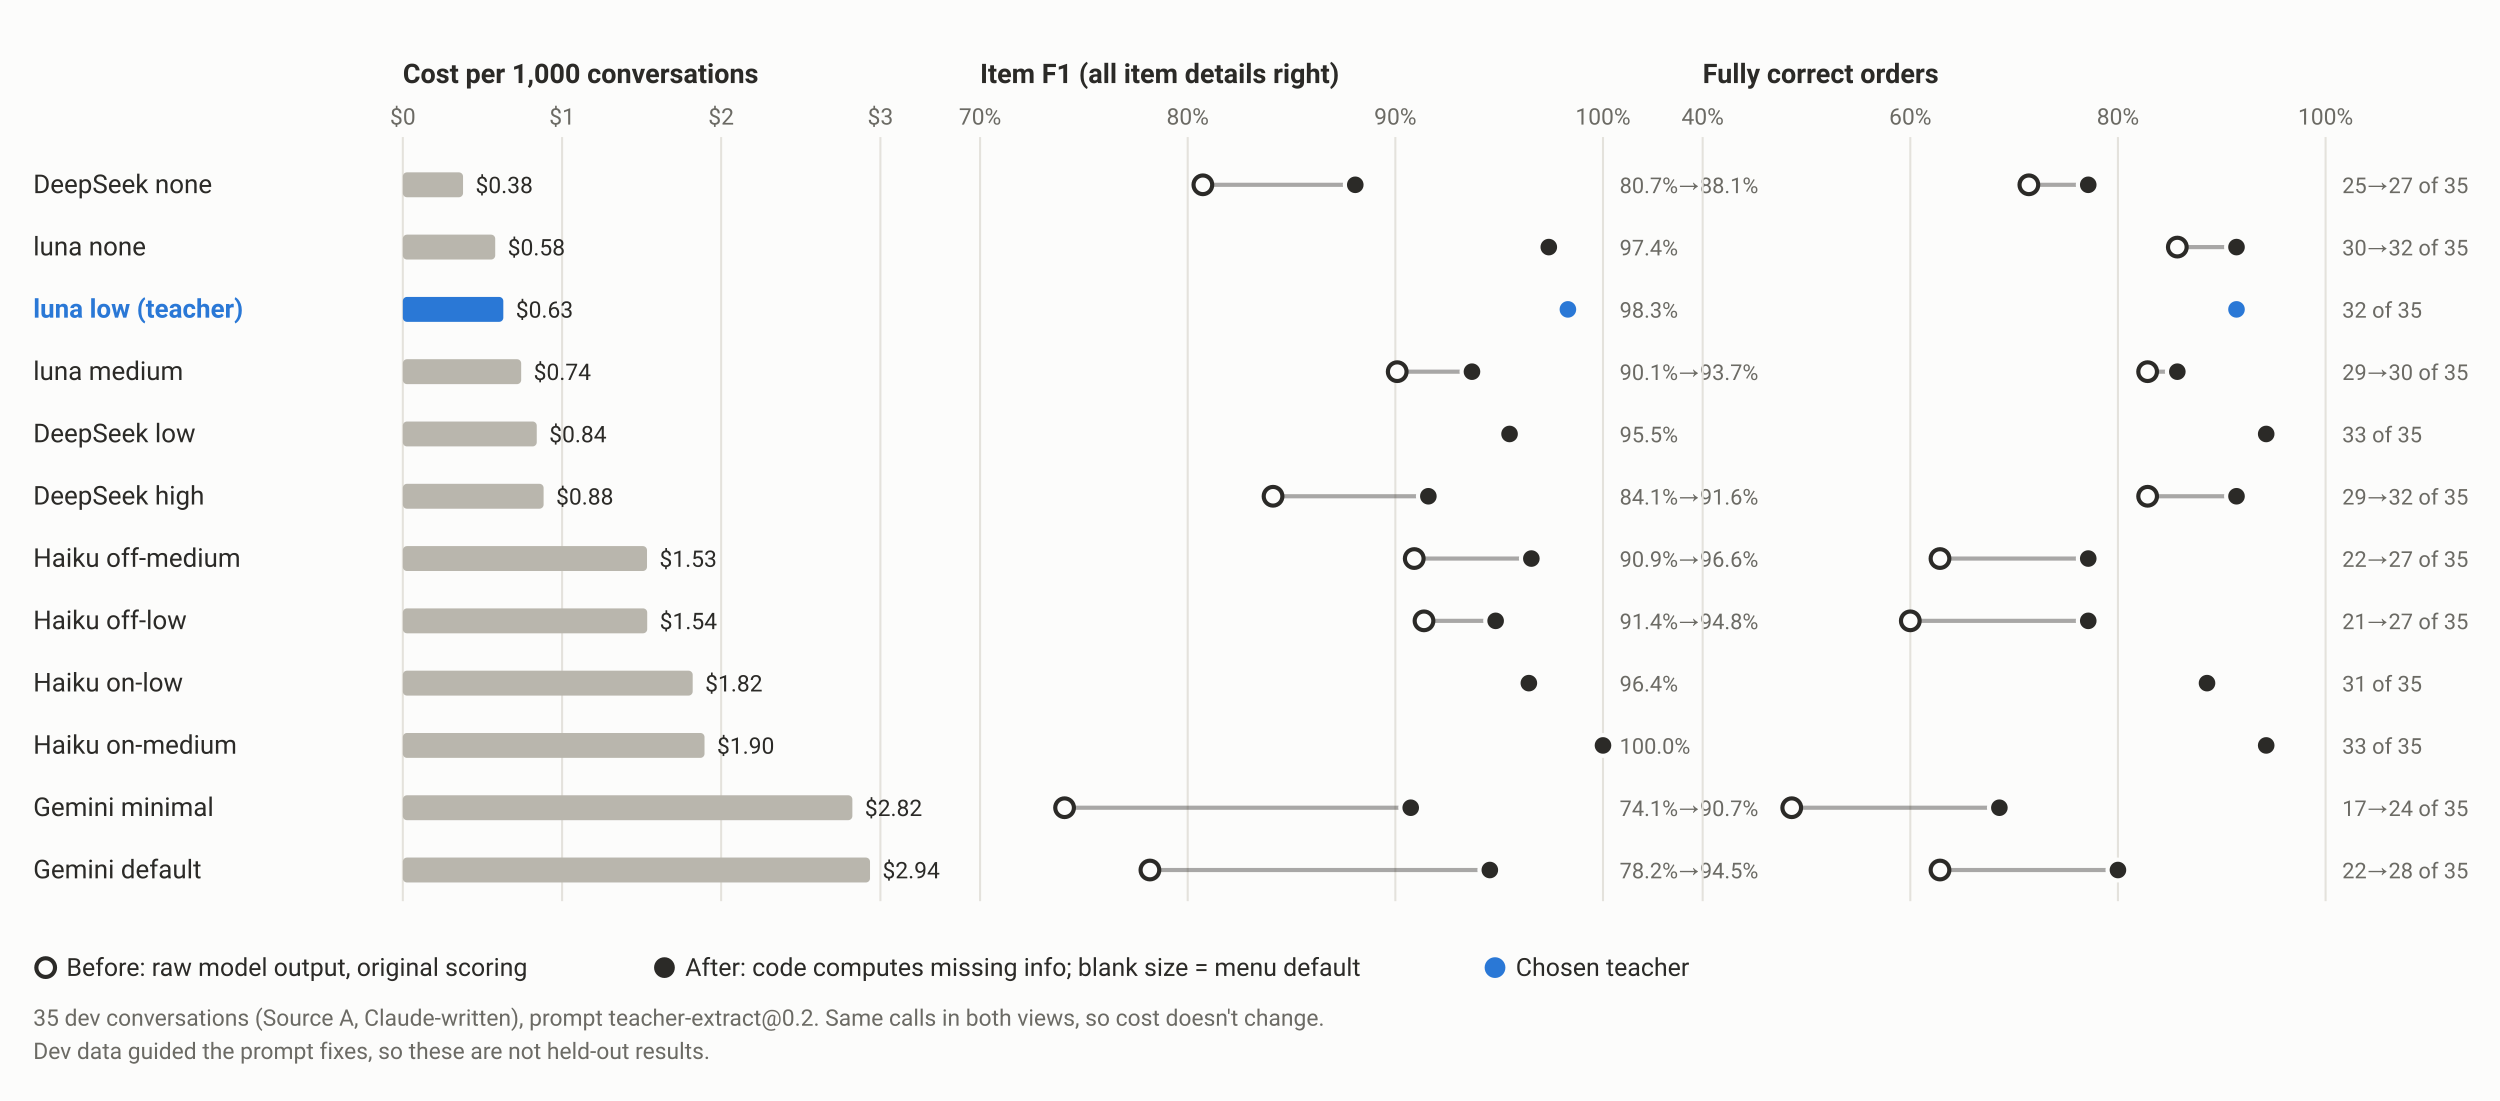
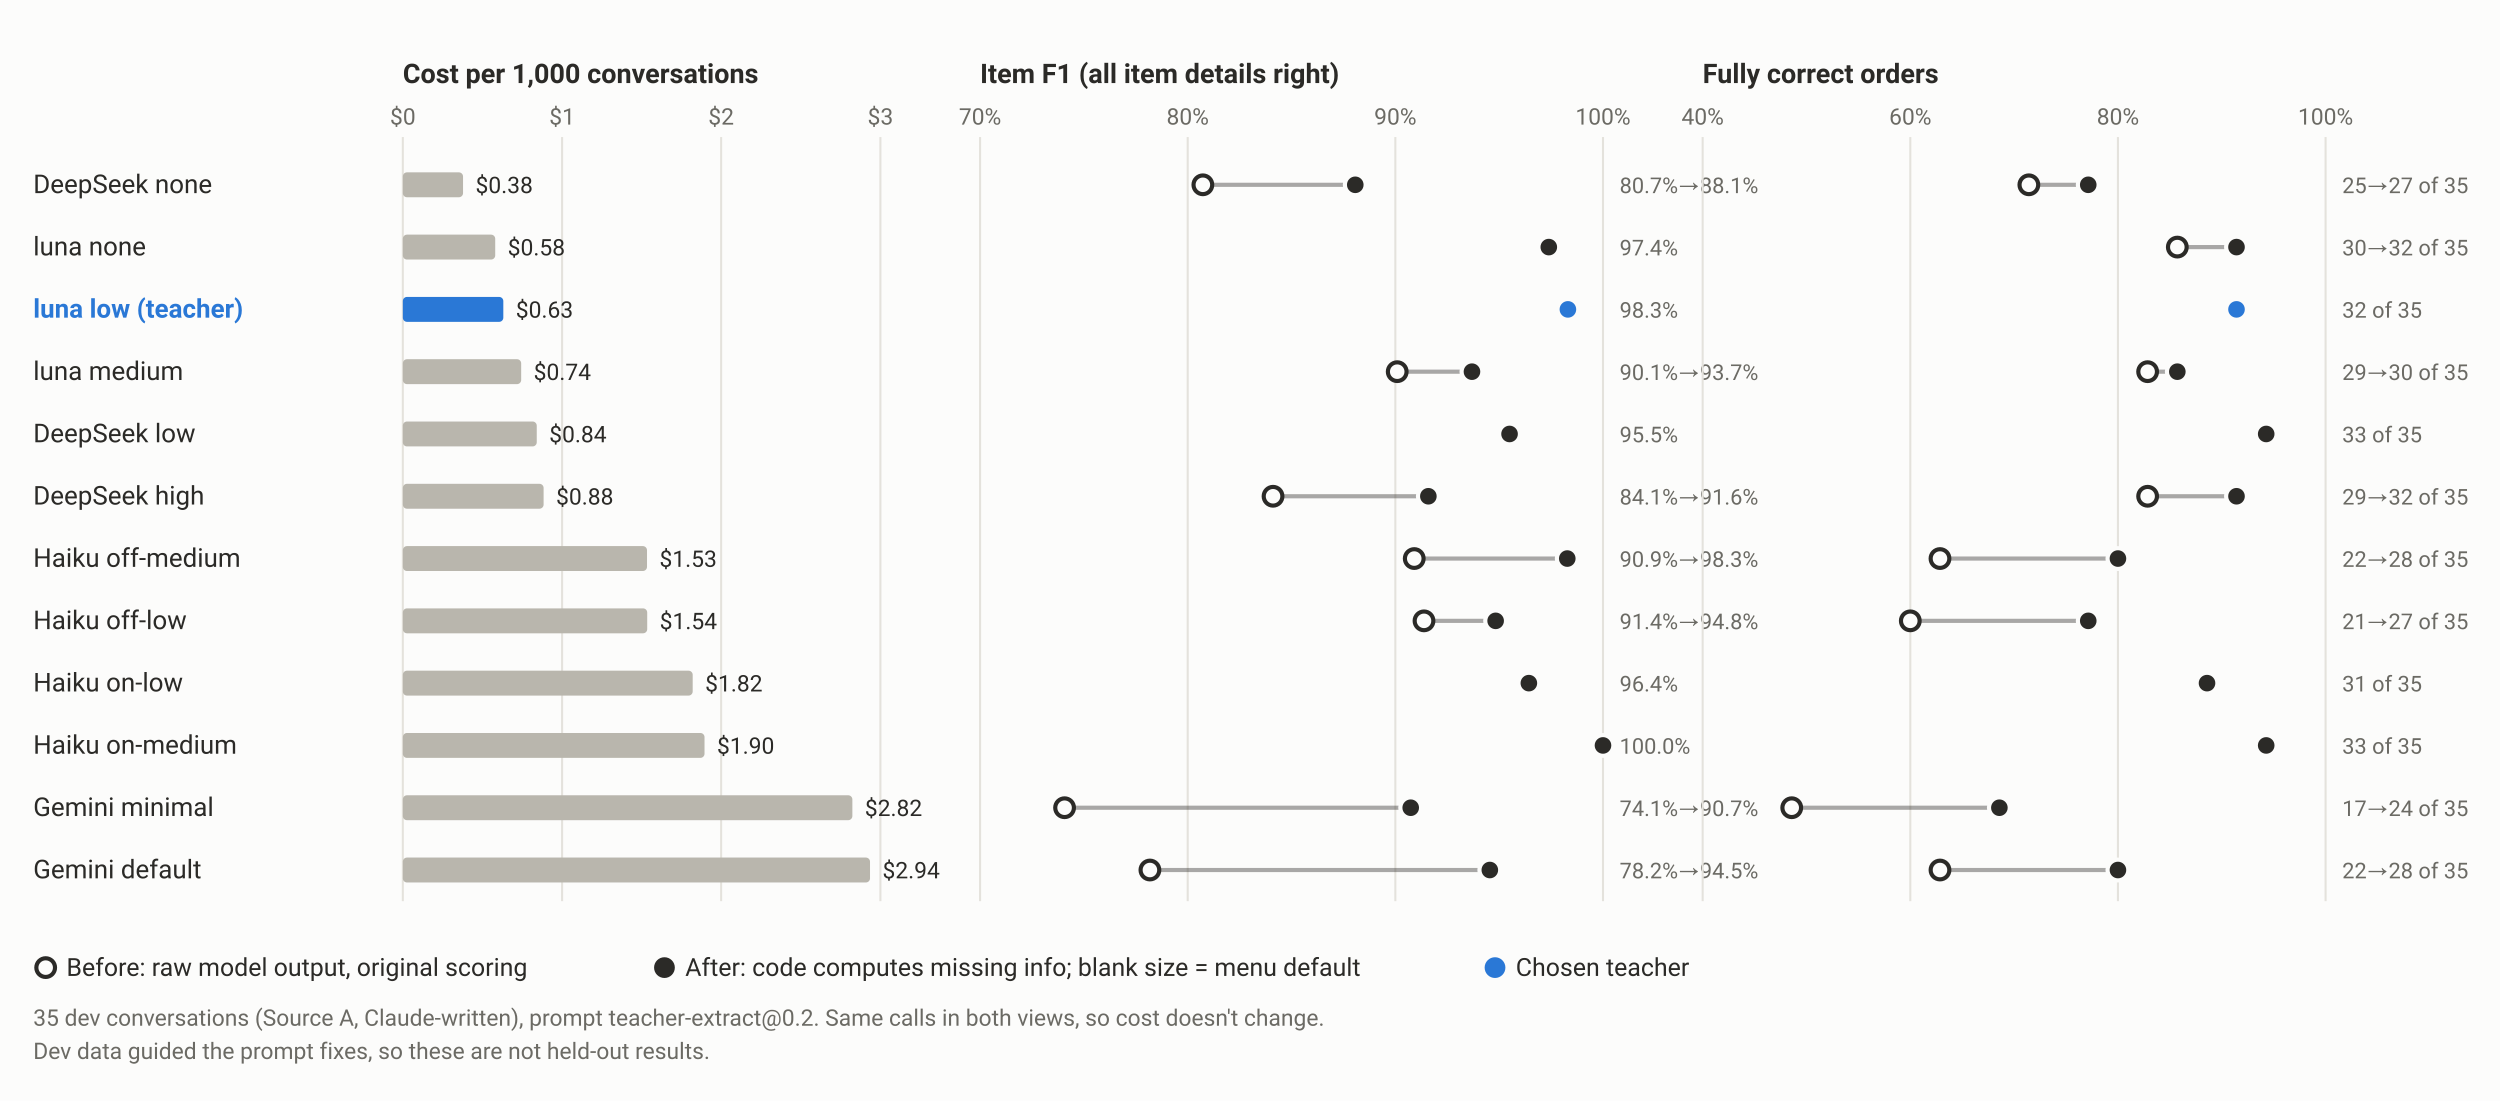
<svg xmlns="http://www.w3.org/2000/svg" viewBox="0 0 1204 530" width="1204" height="530" font-family="ui-sans-serif, -apple-system, 'Segoe UI', Roboto, Helvetica, Arial, sans-serif" role="img" aria-labelledby="t d">
  <rect width="1204" height="530" fill="#fcfcfb" />
  <text x="194.0" y="40" font-size="13" font-weight="600" fill="#2b2a27">Cost per 1,000 conversations</text>
  <line x1="194.0" x2="194.0" y1="66" y2="434" stroke="#e4e2dc" stroke-width="1" />
  <text x="194.0" y="60" font-size="11" fill="#6b6a64" text-anchor="middle">$0</text>
  <line x1="270.7" x2="270.7" y1="66" y2="434" stroke="#e4e2dc" stroke-width="1" />
  <text x="270.7" y="60" font-size="11" fill="#6b6a64" text-anchor="middle">$1</text>
  <line x1="347.3" x2="347.3" y1="66" y2="434" stroke="#e4e2dc" stroke-width="1" />
  <text x="347.3" y="60" font-size="11" fill="#6b6a64" text-anchor="middle">$2</text>
  <line x1="424.0" x2="424.0" y1="66" y2="434" stroke="#e4e2dc" stroke-width="1" />
  <text x="424.0" y="60" font-size="11" fill="#6b6a64" text-anchor="middle">$3</text>
  <rect x="194.0" y="83.0" width="29.0" height="12" rx="2" fill="#b9b6ad" />
  <text x="229.0" y="93.0" font-size="11" fill="#2b2a27">$0.38</text>
  <rect x="194.0" y="113.0" width="44.5" height="12" rx="2" fill="#b9b6ad" />
  <text x="244.5" y="123.0" font-size="11" fill="#2b2a27">$0.58</text>
  <rect x="194.0" y="143.0" width="48.4" height="12" rx="2" fill="#2a78d6" />
  <text x="248.4" y="153.0" font-size="11" fill="#2b2a27">$0.63</text>
  <rect x="194.0" y="173.0" width="57.0" height="12" rx="2" fill="#b9b6ad" />
  <text x="257.0" y="183.0" font-size="11" fill="#2b2a27">$0.74</text>
  <rect x="194.0" y="203.0" width="64.5" height="12" rx="2" fill="#b9b6ad" />
  <text x="264.5" y="213.0" font-size="11" fill="#2b2a27">$0.84</text>
  <rect x="194.0" y="233.0" width="67.8" height="12" rx="2" fill="#b9b6ad" />
  <text x="267.8" y="243.0" font-size="11" fill="#2b2a27">$0.88</text>
  <rect x="194.0" y="263.0" width="117.6" height="12" rx="2" fill="#b9b6ad" />
  <text x="317.6" y="273.0" font-size="11" fill="#2b2a27">$1.53</text>
  <rect x="194.0" y="293.0" width="117.7" height="12" rx="2" fill="#b9b6ad" />
  <text x="317.7" y="303.0" font-size="11" fill="#2b2a27">$1.54</text>
  <rect x="194.0" y="323.0" width="139.6" height="12" rx="2" fill="#b9b6ad" />
  <text x="339.6" y="333.0" font-size="11" fill="#2b2a27">$1.82</text>
  <rect x="194.0" y="353.0" width="145.3" height="12" rx="2" fill="#b9b6ad" />
  <text x="345.3" y="363.0" font-size="11" fill="#2b2a27">$1.90</text>
  <rect x="194.0" y="383.0" width="216.5" height="12" rx="2" fill="#b9b6ad" />
  <text x="416.5" y="393.0" font-size="11" fill="#2b2a27">$2.82</text>
  <rect x="194.0" y="413.0" width="225.0" height="12" rx="2" fill="#b9b6ad" />
  <text x="425.0" y="423.0" font-size="11" fill="#2b2a27">$2.94</text>
  <text x="472.0" y="40" font-size="13" font-weight="600" fill="#2b2a27">Item F1 (all item details right)</text>
  <line x1="472.0" x2="472.0" y1="66" y2="434" stroke="#e4e2dc" stroke-width="1" />
  <text x="472.0" y="60" font-size="11" fill="#6b6a64" text-anchor="middle">70%</text>
  <line x1="572.0" x2="572.0" y1="66" y2="434" stroke="#e4e2dc" stroke-width="1" />
  <text x="572.0" y="60" font-size="11" fill="#6b6a64" text-anchor="middle">80%</text>
  <line x1="672.0" x2="672.0" y1="66" y2="434" stroke="#e4e2dc" stroke-width="1" />
  <text x="672.0" y="60" font-size="11" fill="#6b6a64" text-anchor="middle">90%</text>
  <line x1="772.0" x2="772.0" y1="66" y2="434" stroke="#e4e2dc" stroke-width="1" />
  <text x="772.0" y="60" font-size="11" fill="#6b6a64" text-anchor="middle">100%</text>
  <line x1="579.3" x2="652.7" y1="89.0" y2="89.0" stroke="#2b2a27" stroke-width="2" stroke-opacity="0.4" />
  <circle cx="579.3" cy="89.0" r="4.5" fill="#fcfcfb" stroke="#2b2a27" stroke-width="2" />
  <circle cx="652.7" cy="89.0" r="5" fill="#2b2a27" stroke="#fcfcfb" stroke-width="2" />
  <text x="780.0" y="93.0" font-size="10.5" fill="#6b6a64">80.7%→88.1%</text>
  <circle cx="745.9" cy="119.0" r="4.5" fill="#fcfcfb" stroke="#2b2a27" stroke-width="2" />
  <circle cx="745.9" cy="119.0" r="5" fill="#2b2a27" stroke="#fcfcfb" stroke-width="2" />
  <text x="780.0" y="123.0" font-size="10.5" fill="#6b6a64">97.4%</text>
  <circle cx="755.1" cy="149.0" r="4.5" fill="#fcfcfb" stroke="#2a78d6" stroke-width="2" />
  <circle cx="755.1" cy="149.0" r="5" fill="#2a78d6" stroke="#fcfcfb" stroke-width="2" />
  <text x="780.0" y="153.0" font-size="10.5" fill="#6b6a64">98.3%</text>
  <line x1="672.9" x2="708.9" y1="179.0" y2="179.0" stroke="#2b2a27" stroke-width="2" stroke-opacity="0.4" />
  <circle cx="672.9" cy="179.0" r="4.5" fill="#fcfcfb" stroke="#2b2a27" stroke-width="2" />
  <circle cx="708.9" cy="179.0" r="5" fill="#2b2a27" stroke="#fcfcfb" stroke-width="2" />
  <text x="780.0" y="183.0" font-size="10.5" fill="#6b6a64">90.1%→93.7%</text>
  <circle cx="727.0" cy="209.0" r="4.5" fill="#fcfcfb" stroke="#2b2a27" stroke-width="2" />
  <circle cx="727.0" cy="209.0" r="5" fill="#2b2a27" stroke="#fcfcfb" stroke-width="2" />
  <text x="780.0" y="213.0" font-size="10.5" fill="#6b6a64">95.5%</text>
  <line x1="613.1" x2="687.9" y1="239.0" y2="239.0" stroke="#2b2a27" stroke-width="2" stroke-opacity="0.4" />
  <circle cx="613.1" cy="239.0" r="4.5" fill="#fcfcfb" stroke="#2b2a27" stroke-width="2" />
  <circle cx="687.9" cy="239.0" r="5" fill="#2b2a27" stroke="#fcfcfb" stroke-width="2" />
  <text x="780.0" y="243.0" font-size="10.5" fill="#6b6a64">84.1%→91.6%</text>
-   <line x1="681.1" x2="737.5" y1="269.0" y2="269.0" stroke="#2b2a27" stroke-width="2" stroke-opacity="0.4" />
+   <line x1="681.1" x2="754.8" y1="269.0" y2="269.0" stroke="#2b2a27" stroke-width="2" stroke-opacity="0.4" />
  <circle cx="681.1" cy="269.0" r="4.5" fill="#fcfcfb" stroke="#2b2a27" stroke-width="2" />
-   <circle cx="737.5" cy="269.0" r="5" fill="#2b2a27" stroke="#fcfcfb" stroke-width="2" />
-   <text x="780.0" y="273.0" font-size="10.5" fill="#6b6a64">90.9%→96.6%</text>
+   <circle cx="754.8" cy="269.0" r="5" fill="#2b2a27" stroke="#fcfcfb" stroke-width="2" />
+   <text x="780.0" y="273.0" font-size="10.5" fill="#6b6a64">90.9%→98.3%</text>
  <line x1="685.8" x2="720.3" y1="299.0" y2="299.0" stroke="#2b2a27" stroke-width="2" stroke-opacity="0.4" />
  <circle cx="685.8" cy="299.0" r="4.5" fill="#fcfcfb" stroke="#2b2a27" stroke-width="2" />
  <circle cx="720.3" cy="299.0" r="5" fill="#2b2a27" stroke="#fcfcfb" stroke-width="2" />
  <text x="780.0" y="303.0" font-size="10.5" fill="#6b6a64">91.4%→94.8%</text>
  <circle cx="736.3" cy="329.0" r="4.5" fill="#fcfcfb" stroke="#2b2a27" stroke-width="2" />
  <circle cx="736.3" cy="329.0" r="5" fill="#2b2a27" stroke="#fcfcfb" stroke-width="2" />
  <text x="780.0" y="333.0" font-size="10.5" fill="#6b6a64">96.4%</text>
  <circle cx="772.0" cy="359.0" r="4.5" fill="#fcfcfb" stroke="#2b2a27" stroke-width="2" />
  <circle cx="772.0" cy="359.0" r="5" fill="#2b2a27" stroke="#fcfcfb" stroke-width="2" />
  <text x="780.0" y="363.0" font-size="10.5" fill="#6b6a64">100.0%</text>
  <line x1="512.7" x2="679.4" y1="389.0" y2="389.0" stroke="#2b2a27" stroke-width="2" stroke-opacity="0.4" />
  <circle cx="512.7" cy="389.0" r="4.5" fill="#fcfcfb" stroke="#2b2a27" stroke-width="2" />
  <circle cx="679.4" cy="389.0" r="5" fill="#2b2a27" stroke="#fcfcfb" stroke-width="2" />
  <text x="780.0" y="393.0" font-size="10.5" fill="#6b6a64">74.1%→90.7%</text>
  <line x1="553.8" x2="717.5" y1="419.0" y2="419.0" stroke="#2b2a27" stroke-width="2" stroke-opacity="0.4" />
  <circle cx="553.8" cy="419.0" r="4.5" fill="#fcfcfb" stroke="#2b2a27" stroke-width="2" />
  <circle cx="717.5" cy="419.0" r="5" fill="#2b2a27" stroke="#fcfcfb" stroke-width="2" />
  <text x="780.0" y="423.0" font-size="10.5" fill="#6b6a64">78.2%→94.5%</text>
  <text x="820.0" y="40" font-size="13" font-weight="600" fill="#2b2a27">Fully correct orders</text>
  <line x1="820.0" x2="820.0" y1="66" y2="434" stroke="#e4e2dc" stroke-width="1" />
  <text x="820.0" y="60" font-size="11" fill="#6b6a64" text-anchor="middle">40%</text>
  <line x1="920.0" x2="920.0" y1="66" y2="434" stroke="#e4e2dc" stroke-width="1" />
  <text x="920.0" y="60" font-size="11" fill="#6b6a64" text-anchor="middle">60%</text>
  <line x1="1020.0" x2="1020.0" y1="66" y2="434" stroke="#e4e2dc" stroke-width="1" />
  <text x="1020.0" y="60" font-size="11" fill="#6b6a64" text-anchor="middle">80%</text>
  <line x1="1120.0" x2="1120.0" y1="66" y2="434" stroke="#e4e2dc" stroke-width="1" />
  <text x="1120.0" y="60" font-size="11" fill="#6b6a64" text-anchor="middle">100%</text>
  <line x1="977.1" x2="1005.7" y1="89.0" y2="89.0" stroke="#2b2a27" stroke-width="2" stroke-opacity="0.4" />
  <circle cx="977.1" cy="89.0" r="4.5" fill="#fcfcfb" stroke="#2b2a27" stroke-width="2" />
  <circle cx="1005.7" cy="89.0" r="5" fill="#2b2a27" stroke="#fcfcfb" stroke-width="2" />
  <text x="1128.0" y="93.0" font-size="10.5" fill="#6b6a64">25→27 of 35</text>
  <line x1="1048.6" x2="1077.1" y1="119.0" y2="119.0" stroke="#2b2a27" stroke-width="2" stroke-opacity="0.4" />
  <circle cx="1048.6" cy="119.0" r="4.5" fill="#fcfcfb" stroke="#2b2a27" stroke-width="2" />
  <circle cx="1077.1" cy="119.0" r="5" fill="#2b2a27" stroke="#fcfcfb" stroke-width="2" />
  <text x="1128.0" y="123.0" font-size="10.5" fill="#6b6a64">30→32 of 35</text>
  <circle cx="1077.1" cy="149.0" r="4.5" fill="#fcfcfb" stroke="#2a78d6" stroke-width="2" />
  <circle cx="1077.1" cy="149.0" r="5" fill="#2a78d6" stroke="#fcfcfb" stroke-width="2" />
  <text x="1128.0" y="153.0" font-size="10.5" fill="#6b6a64">32 of 35</text>
  <line x1="1034.3" x2="1048.6" y1="179.0" y2="179.0" stroke="#2b2a27" stroke-width="2" stroke-opacity="0.4" />
  <circle cx="1034.3" cy="179.0" r="4.5" fill="#fcfcfb" stroke="#2b2a27" stroke-width="2" />
  <circle cx="1048.6" cy="179.0" r="5" fill="#2b2a27" stroke="#fcfcfb" stroke-width="2" />
  <text x="1128.0" y="183.0" font-size="10.5" fill="#6b6a64">29→30 of 35</text>
  <circle cx="1091.4" cy="209.0" r="4.5" fill="#fcfcfb" stroke="#2b2a27" stroke-width="2" />
  <circle cx="1091.4" cy="209.0" r="5" fill="#2b2a27" stroke="#fcfcfb" stroke-width="2" />
  <text x="1128.0" y="213.0" font-size="10.5" fill="#6b6a64">33 of 35</text>
  <line x1="1034.3" x2="1077.1" y1="239.0" y2="239.0" stroke="#2b2a27" stroke-width="2" stroke-opacity="0.4" />
  <circle cx="1034.3" cy="239.0" r="4.5" fill="#fcfcfb" stroke="#2b2a27" stroke-width="2" />
  <circle cx="1077.1" cy="239.0" r="5" fill="#2b2a27" stroke="#fcfcfb" stroke-width="2" />
  <text x="1128.0" y="243.0" font-size="10.5" fill="#6b6a64">29→32 of 35</text>
-   <line x1="934.3" x2="1005.7" y1="269.0" y2="269.0" stroke="#2b2a27" stroke-width="2" stroke-opacity="0.4" />
+   <line x1="934.3" x2="1020.0" y1="269.0" y2="269.0" stroke="#2b2a27" stroke-width="2" stroke-opacity="0.4" />
  <circle cx="934.3" cy="269.0" r="4.5" fill="#fcfcfb" stroke="#2b2a27" stroke-width="2" />
-   <circle cx="1005.7" cy="269.0" r="5" fill="#2b2a27" stroke="#fcfcfb" stroke-width="2" />
-   <text x="1128.0" y="273.0" font-size="10.5" fill="#6b6a64">22→27 of 35</text>
+   <circle cx="1020.0" cy="269.0" r="5" fill="#2b2a27" stroke="#fcfcfb" stroke-width="2" />
+   <text x="1128.0" y="273.0" font-size="10.5" fill="#6b6a64">22→28 of 35</text>
  <line x1="920.0" x2="1005.7" y1="299.0" y2="299.0" stroke="#2b2a27" stroke-width="2" stroke-opacity="0.4" />
  <circle cx="920.0" cy="299.0" r="4.5" fill="#fcfcfb" stroke="#2b2a27" stroke-width="2" />
  <circle cx="1005.7" cy="299.0" r="5" fill="#2b2a27" stroke="#fcfcfb" stroke-width="2" />
  <text x="1128.0" y="303.0" font-size="10.5" fill="#6b6a64">21→27 of 35</text>
  <circle cx="1062.9" cy="329.0" r="4.5" fill="#fcfcfb" stroke="#2b2a27" stroke-width="2" />
  <circle cx="1062.9" cy="329.0" r="5" fill="#2b2a27" stroke="#fcfcfb" stroke-width="2" />
  <text x="1128.0" y="333.0" font-size="10.5" fill="#6b6a64">31 of 35</text>
  <circle cx="1091.4" cy="359.0" r="4.5" fill="#fcfcfb" stroke="#2b2a27" stroke-width="2" />
  <circle cx="1091.4" cy="359.0" r="5" fill="#2b2a27" stroke="#fcfcfb" stroke-width="2" />
  <text x="1128.0" y="363.0" font-size="10.5" fill="#6b6a64">33 of 35</text>
  <line x1="862.9" x2="962.9" y1="389.0" y2="389.0" stroke="#2b2a27" stroke-width="2" stroke-opacity="0.4" />
  <circle cx="862.9" cy="389.0" r="4.5" fill="#fcfcfb" stroke="#2b2a27" stroke-width="2" />
  <circle cx="962.9" cy="389.0" r="5" fill="#2b2a27" stroke="#fcfcfb" stroke-width="2" />
  <text x="1128.0" y="393.0" font-size="10.5" fill="#6b6a64">17→24 of 35</text>
  <line x1="934.3" x2="1020.0" y1="419.0" y2="419.0" stroke="#2b2a27" stroke-width="2" stroke-opacity="0.4" />
  <circle cx="934.3" cy="419.0" r="4.5" fill="#fcfcfb" stroke="#2b2a27" stroke-width="2" />
  <circle cx="1020.0" cy="419.0" r="5" fill="#2b2a27" stroke="#fcfcfb" stroke-width="2" />
  <text x="1128.0" y="423.0" font-size="10.5" fill="#6b6a64">22→28 of 35</text>
  <text x="16" y="93.0" font-size="12.5" font-weight="400" fill="#2b2a27">DeepSeek none</text>
  <text x="16" y="123.0" font-size="12.5" font-weight="400" fill="#2b2a27">luna none</text>
  <text x="16" y="153.0" font-size="12.5" font-weight="600" fill="#2a78d6">luna low (teacher)</text>
  <text x="16" y="183.0" font-size="12.5" font-weight="400" fill="#2b2a27">luna medium</text>
  <text x="16" y="213.0" font-size="12.5" font-weight="400" fill="#2b2a27">DeepSeek low</text>
  <text x="16" y="243.0" font-size="12.5" font-weight="400" fill="#2b2a27">DeepSeek high</text>
  <text x="16" y="273.0" font-size="12.5" font-weight="400" fill="#2b2a27">Haiku off-medium</text>
  <text x="16" y="303.0" font-size="12.5" font-weight="400" fill="#2b2a27">Haiku off-low</text>
  <text x="16" y="333.0" font-size="12.5" font-weight="400" fill="#2b2a27">Haiku on-low</text>
  <text x="16" y="363.0" font-size="12.5" font-weight="400" fill="#2b2a27">Haiku on-medium</text>
  <text x="16" y="393.0" font-size="12.5" font-weight="400" fill="#2b2a27">Gemini minimal</text>
  <text x="16" y="423.0" font-size="12.5" font-weight="400" fill="#2b2a27">Gemini default</text>
  <circle cx="22" cy="466" r="4.5" fill="#fcfcfb" stroke="#2b2a27" stroke-width="2" />
  <text x="32" y="470" font-size="12" fill="#2b2a27">Before: raw model output, original scoring</text>
  <circle cx="320" cy="466" r="5" fill="#2b2a27" />
  <text x="330" y="470" font-size="12" fill="#2b2a27">After: code computes missing info; blank size = menu default</text>
  <circle cx="720" cy="466" r="5" fill="#2a78d6" />
  <text x="730" y="470" font-size="12" fill="#2b2a27">Chosen teacher</text>
  <text x="16" y="494" font-size="11" fill="#6b6a64">35 dev conversations (Source A, Claude-written), prompt teacher-extract@0.2. Same calls in both views, so cost doesn't change.</text>
  <text x="16" y="510" font-size="11" fill="#6b6a64">Dev data guided the prompt fixes, so these are not held-out results.</text>
</svg>
